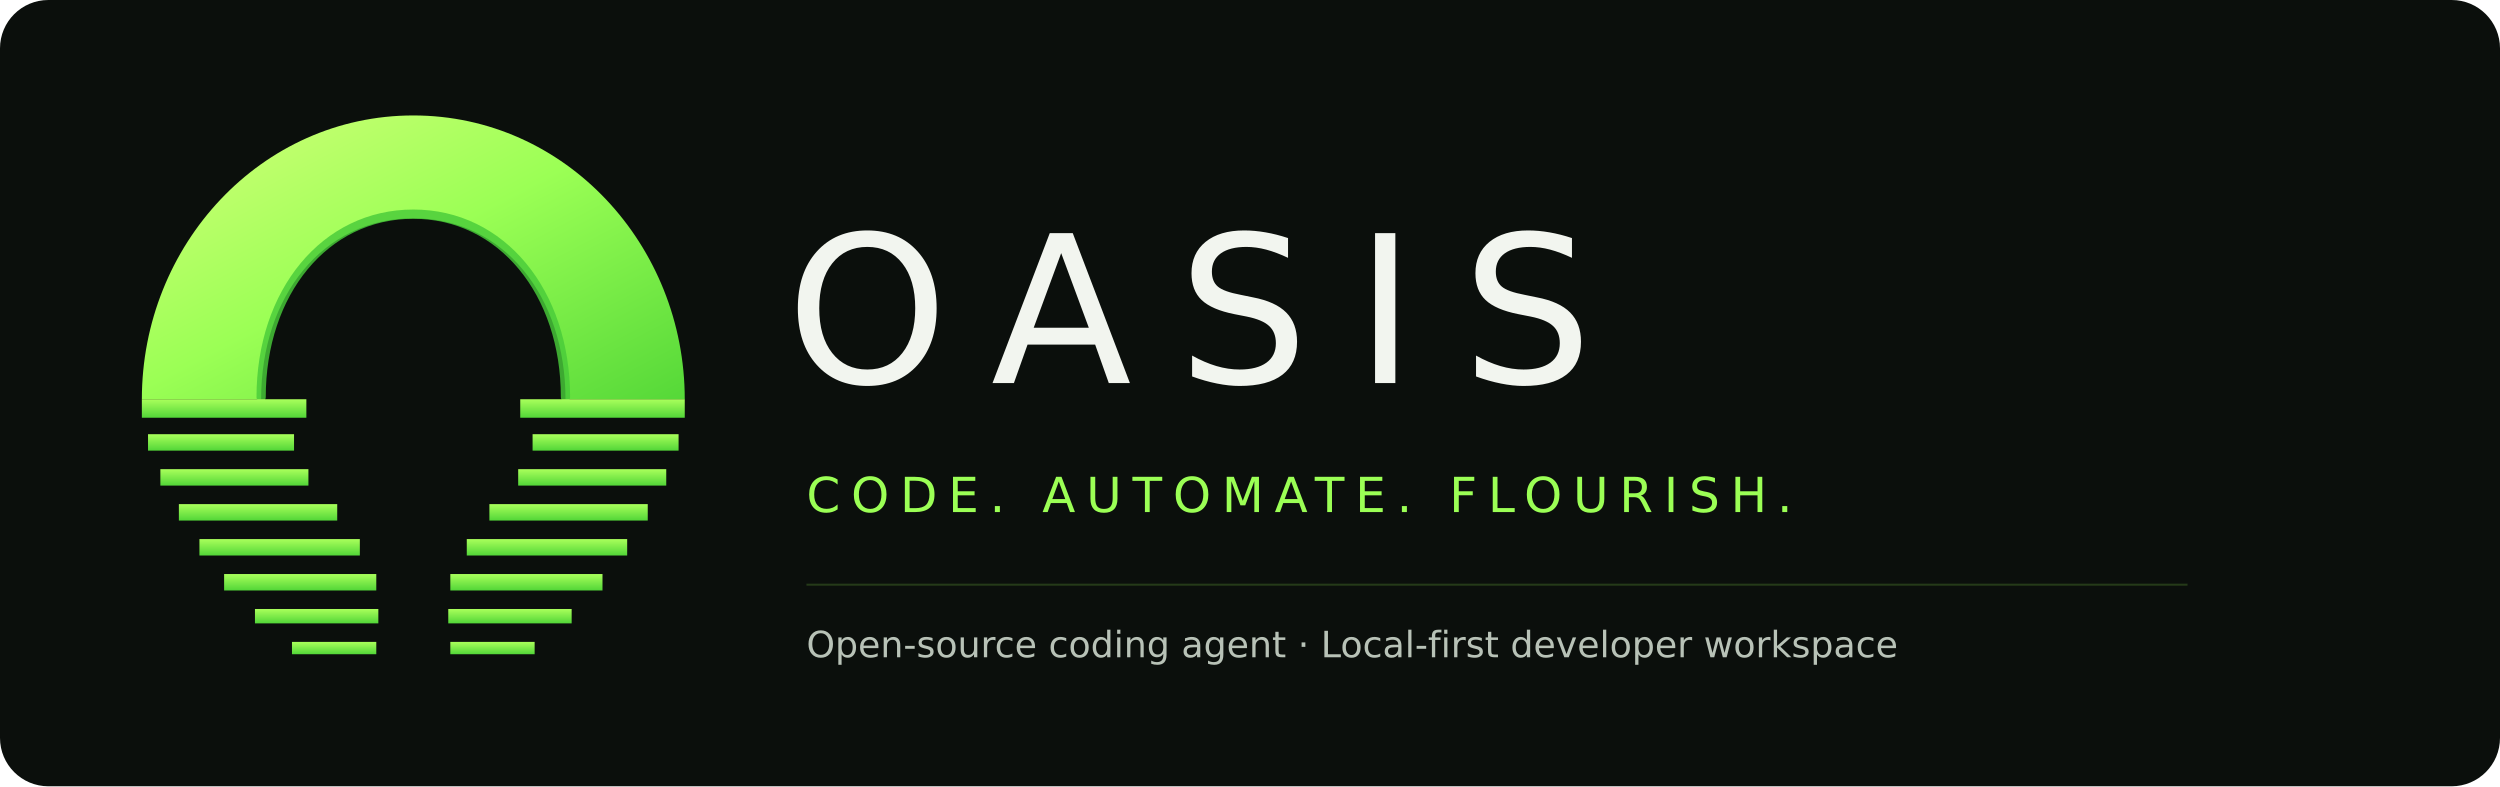
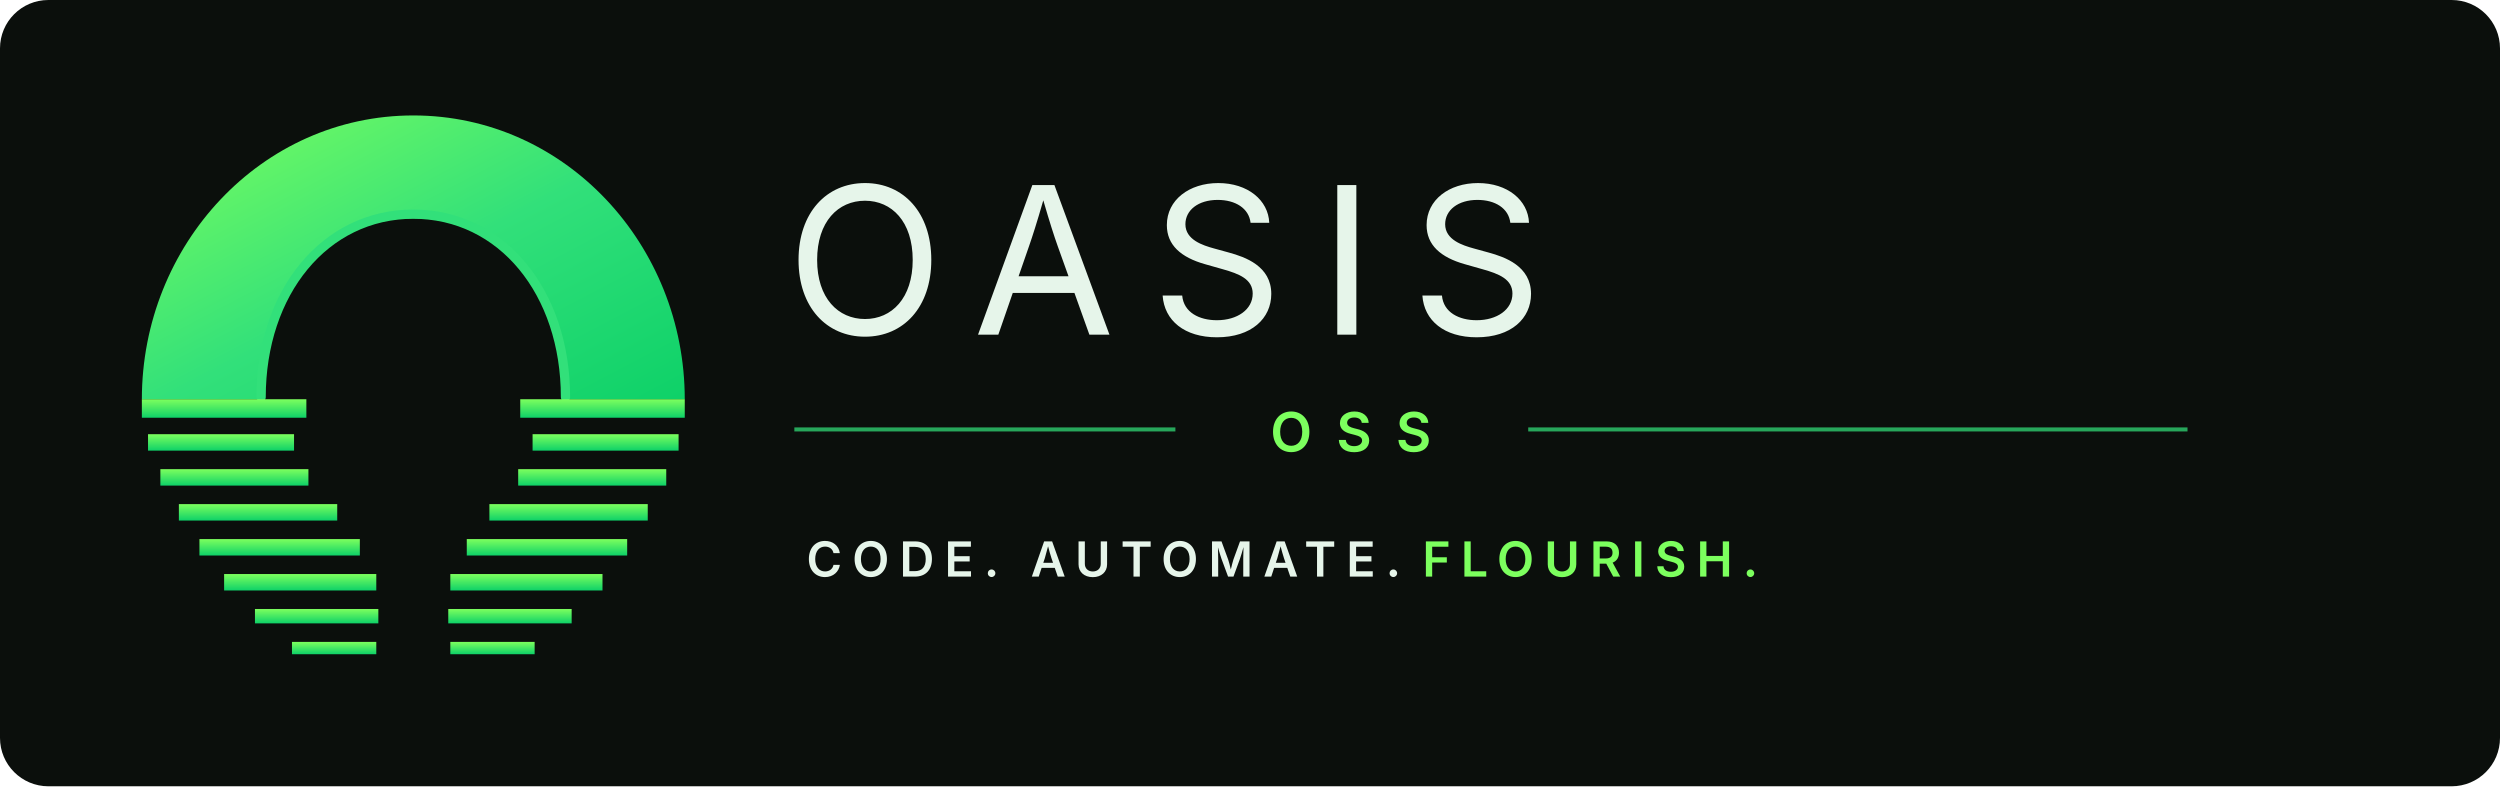
<svg xmlns="http://www.w3.org/2000/svg" width="1240" height="390" viewBox="0 0 1240 390" role="img" aria-labelledby="title desc">
  <rect width="1240" height="390" rx="24" fill="#0B0F0C" />
  <g transform="translate(52 44) scale(1.02)">
    <defs>
-       <linearGradient id="lime" x1="0" y1="0" x2="1" y2="1">
-         <stop offset="0" stop-color="#D4FF7A" />
-         <stop offset=".48" stop-color="#9BFF55" />
-         <stop offset="1" stop-color="#55D838" />
+       <linearGradient id="portal" x1="0" y1="0" x2="1" y2="1">
+         <stop offset="0" stop-color="#7CFF5E" />
+         <stop offset=".52" stop-color="#32E07A" />
+         <stop offset="1" stop-color="#0ED168" />
      </linearGradient>
      <linearGradient id="strata" x1="0" y1="0" x2="0" y2="1">
-         <stop offset="0" stop-color="#A9FF5B" />
-         <stop offset="1" stop-color="#52D638" />
+         <stop offset="0" stop-color="#7CFF5E" />
+         <stop offset="1" stop-color="#0ED168" />
      </linearGradient>
    </defs>
-     <path d="M18 151 C18 76 76 13 150 13 C224 13 282 76 282 151 L224 151 C224 101 194 63 150 63 C106 63 76 101 76 151 Z" fill="url(#lime)" />
-     <path d="M76 150 C76 99 107 61 150 61 C193 61 224 99 224 150" fill="none" stroke="#48CB39" stroke-width="4.5" stroke-linecap="round" opacity=".82" />
+     <path d="M18 151 C18 76 76 13 150 13 C224 13 282 76 282 151 L224 151 C224 101 194 63 150 63 C106 63 76 101 76 151 Z" fill="url(#portal)" />
+     <path d="M76 150 C76 99 107 61 150 61 C193 61 224 99 224 150" fill="none" stroke="#32E07A" stroke-width="4.5" stroke-linecap="round" />
    <g fill="url(#strata)">
      <path d="M18 151 H98 V160 H18 Z M202 151 H282 V160 H202 Z" />
      <path d="M21 168 H92 V176 H21 Z M208 168 H279 V176 H208 Z" />
      <path d="M27 185 H99 V193 H27 Z M201 185 H273 V193 H201 Z" />
      <path d="M36 202 H113 V210 H36 Z M187 202 H264 V210 H187 Z" />
      <path d="M46 219 H124 V227 H46 Z M176 219 H254 V227 H176 Z" />
      <path d="M58 236 H132 V244 H58 Z M168 236 H242 V244 H168 Z" />
      <path d="M73 253 H133 V260 H73 Z M167 253 H227 V260 H167 Z" />
      <path d="M91 269 H132 V275 H91 Z M168 269 H209 V275 H168 Z" />
    </g>
  </g>
-   <text x="390" y="190" font-family="Space Grotesk, DejaVu Sans, Arial, sans-serif" font-size="102" font-weight="400" letter-spacing="23" fill="#F2F5EF">OASIS</text>
-   <text x="400" y="254" font-family="Space Grotesk, DejaVu Sans, Arial, sans-serif" font-size="24" font-weight="500" letter-spacing="5.4" fill="#9BFF55">CODE. AUTOMATE. FLOURISH.</text>
-   <path d="M400 290 H1085" stroke="#9BFF55" stroke-opacity=".18" />
-   <text x="400" y="326" font-family="DejaVu Sans, Arial, sans-serif" font-size="18" fill="#B8C2B7">Open-source coding agent · Local-first developer workspace</text>
+   <text x="390" y="166" font-family="Space Grotesk,Inter,DejaVu Sans,Arial,sans-serif" font-size="102" font-weight="400" letter-spacing="18" fill="#E6F5EA">OASIS</text>
+   <path d="M394 213 H583 M758 213 H1085" stroke="#32E07A" stroke-width="2" opacity=".72" />
+   <text x="670" y="224" text-anchor="middle" font-family="Inter,DejaVu Sans,Arial,sans-serif" font-size="27" font-weight="600" letter-spacing="12" fill="#7CFF5E">OSS</text>
+   <text x="400" y="286" font-family="Inter,DejaVu Sans,Arial,sans-serif" font-size="24" font-weight="600" letter-spacing="5" fill="#E6F5EA">CODE. AUTOMATE. <tspan fill="#7CFF5E">FLOURISH.</tspan>
+   </text>
</svg>
